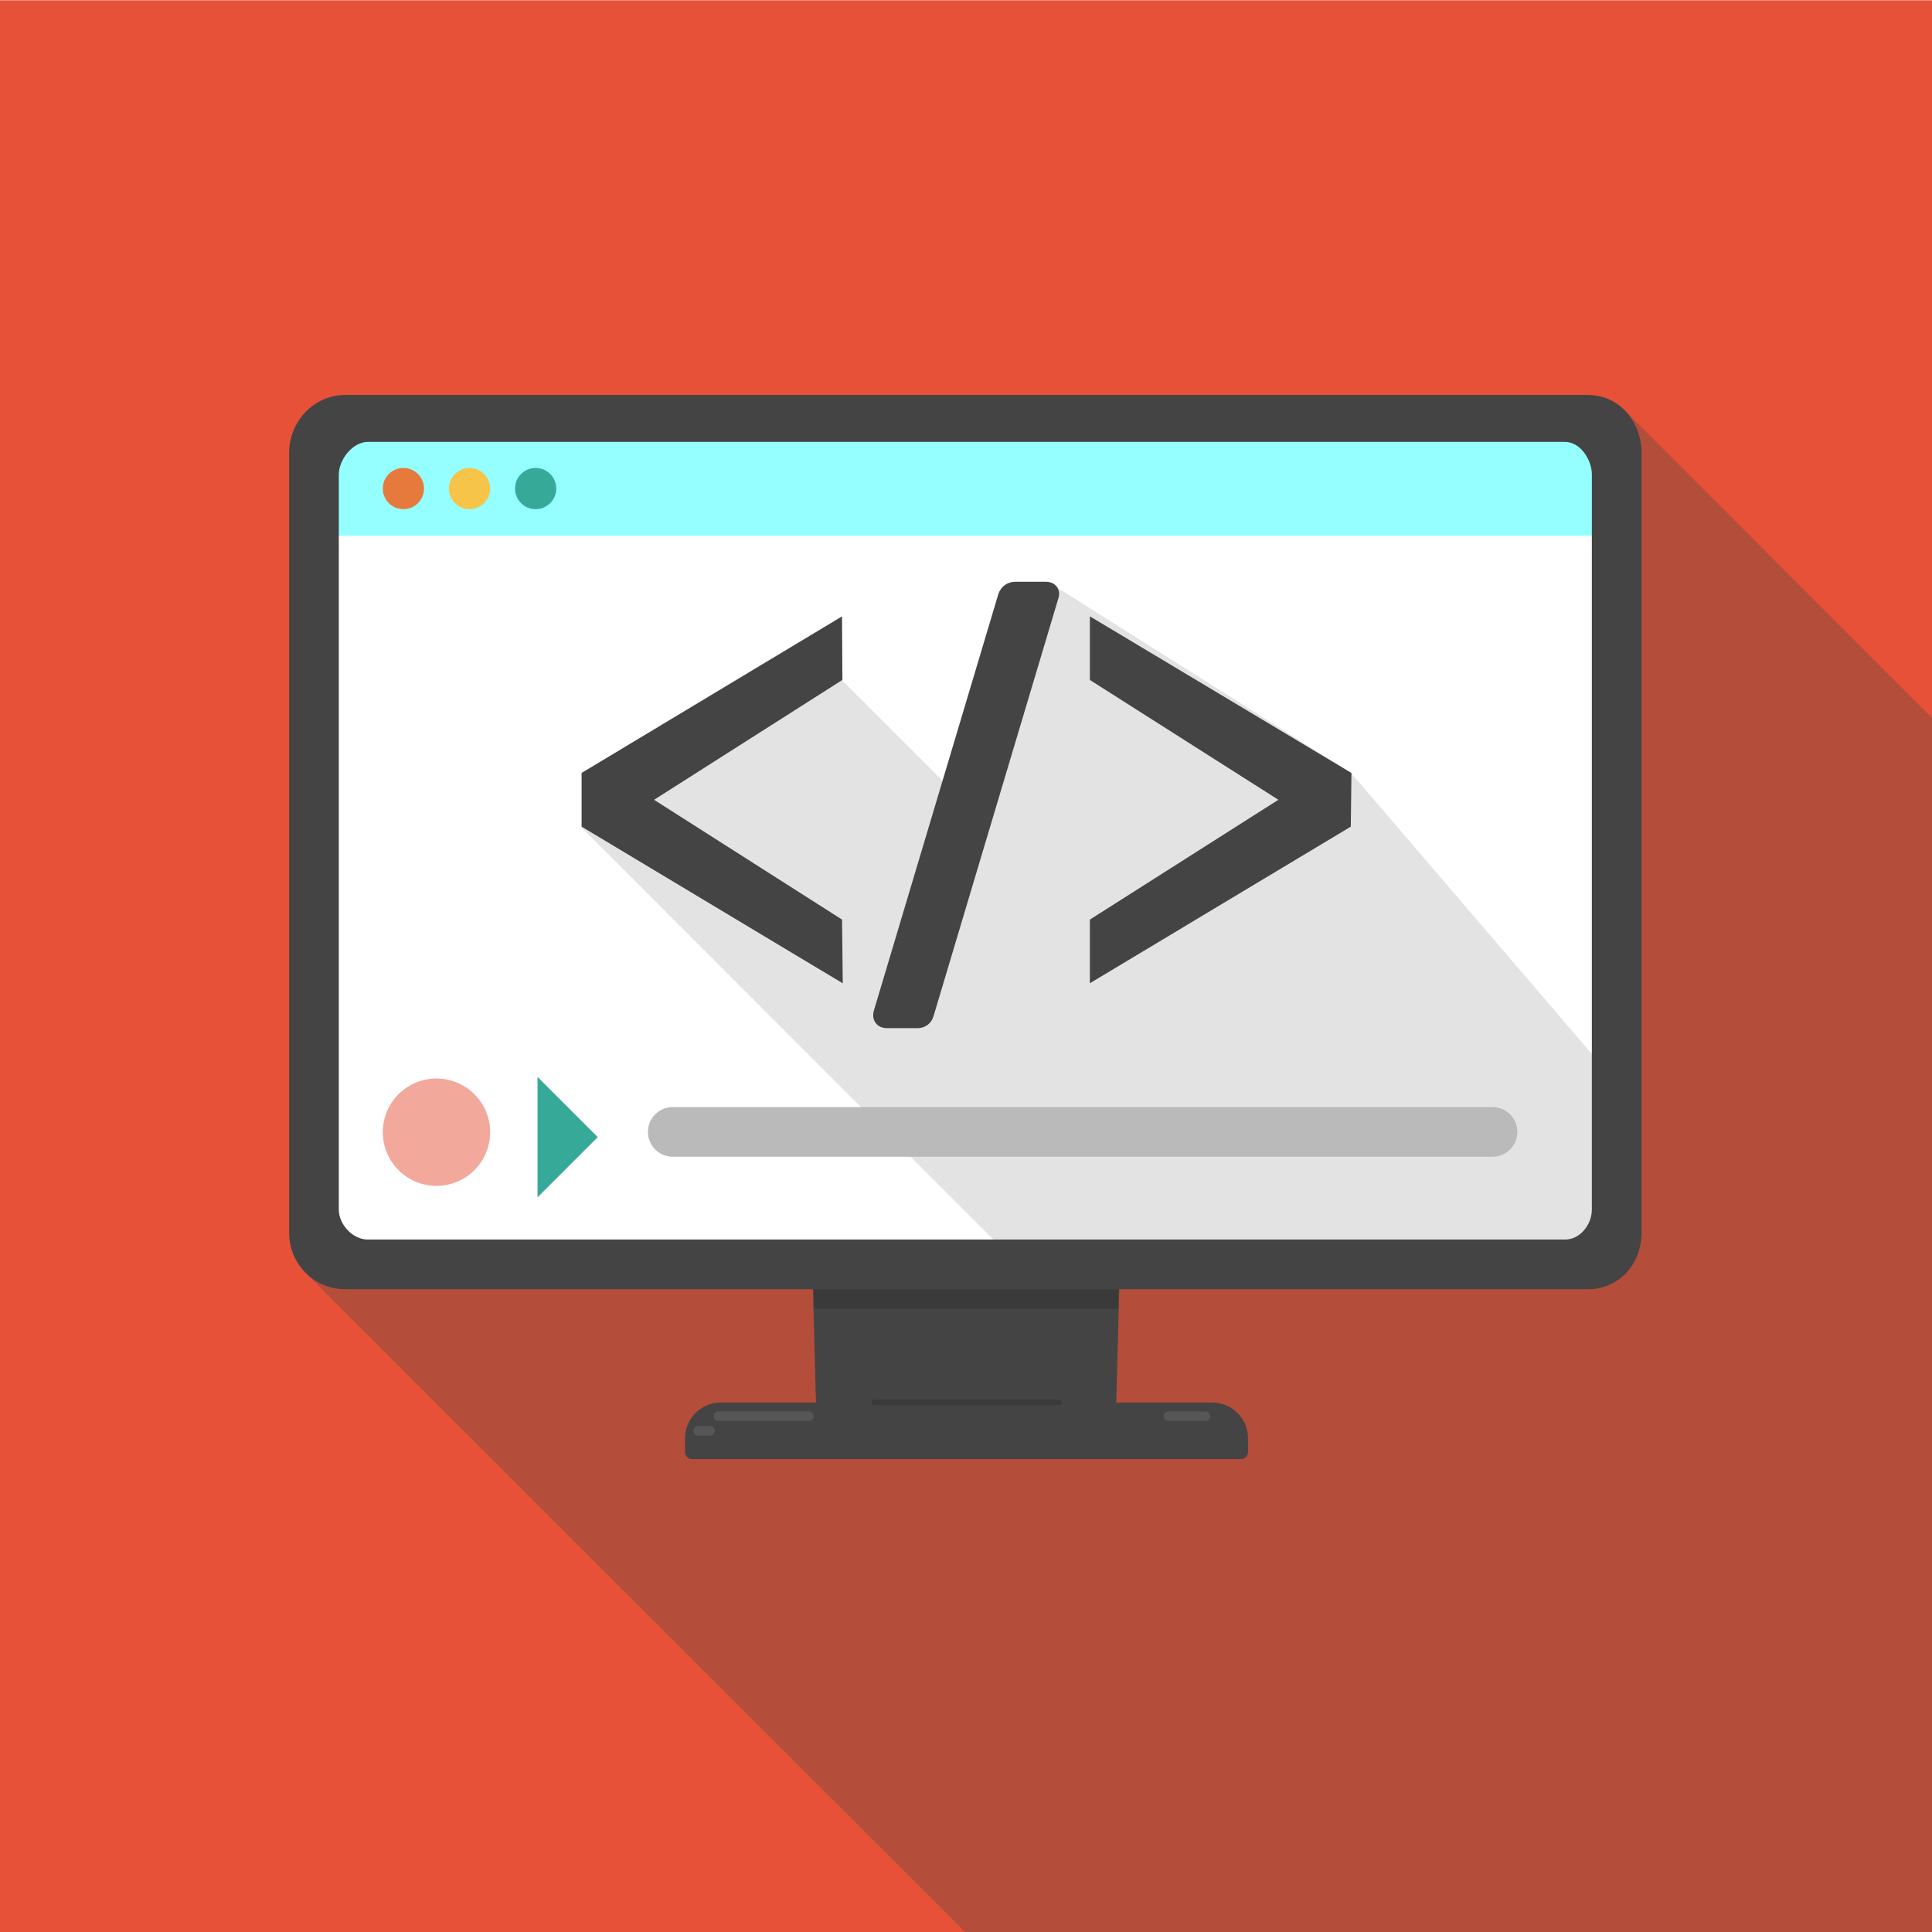
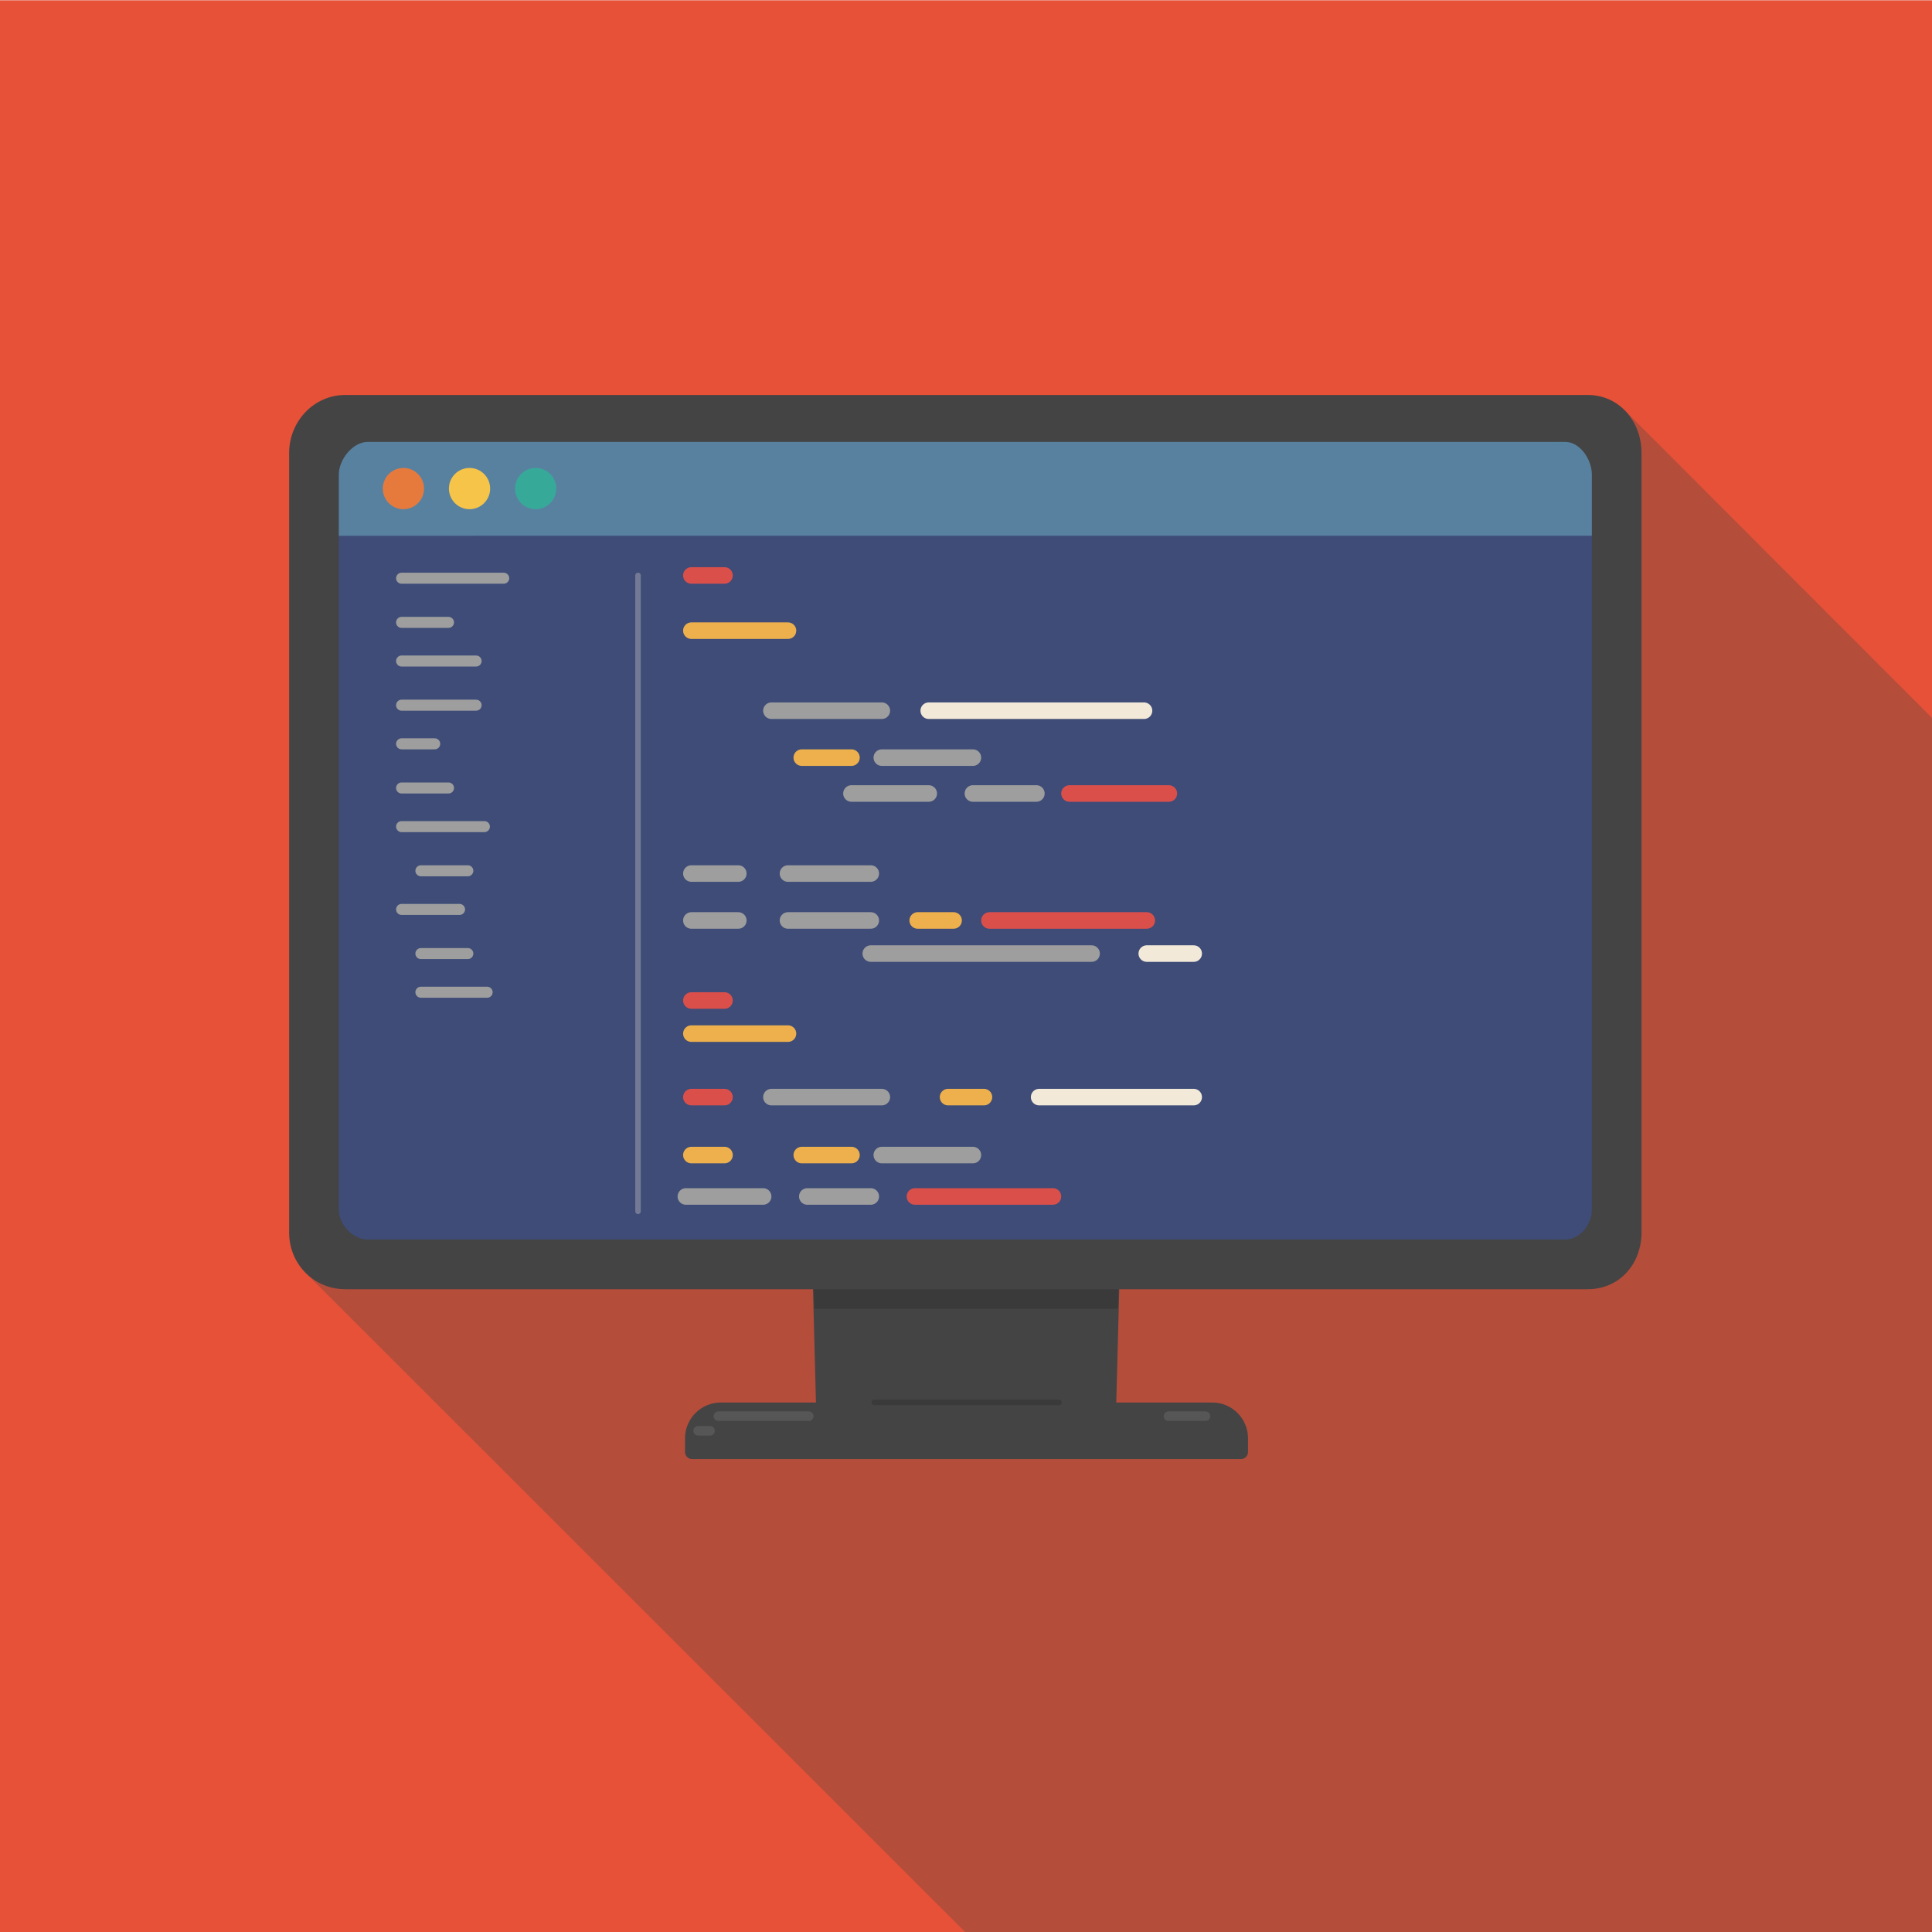
- <svg xmlns="http://www.w3.org/2000/svg" version="1.1" id="Capa_1" x="0px" y="0px" width="700.001px" height="700px" viewBox="0 0 700.001 700" enable-background="new 0 0 700.001 700" xml:space="preserve">
-   <rect y="0.108" fill="#E65138" width="700.001" height="700.813" />
-   <polygon opacity="0.3" fill="#444444" points="700.001,260.104 588.757,148.756 111.204,461.645 349.682,700.002 700.001,700.92 " />
-   <polygon fill="#444444" points="404.039,523.596 296.047,523.596 293.047,409.604 407.039,409.604 " />
-   <polygon opacity="0.15" points="405.039,474.208 295.047,474.208 293.047,403.553 407.039,403.553 " />
+ <svg xmlns="http://www.w3.org/2000/svg" version="1.1" id="Capa_1" x="0px" y="0px" width="700px" height="700px" viewBox="0 0 700 700" enable-background="new 0 0 700 700" xml:space="preserve">
+   <rect y="0.108" fill="#E65138" width="700" height="700.813" />
+   <polygon opacity="0.3" fill="#444444" enable-background="new    " points="700,260.104 588.756,148.756 111.204,461.645   349.682,700.002 700,700.92 " />
+   <polygon fill="#444444" points="404.04,523.596 296.047,523.596 293.047,409.604 407.04,409.604 " />
+   <polygon opacity="0.15" enable-background="new    " points="405.04,474.208 295.047,474.208 293.047,403.553 407.04,403.553 " />
  <g>
+     <path fill="#3E4C77" d="M582.756,447.715c0,8.217-1.74,17.988-9.93,17.988l-448.05-1.29c-7.12-5.16-13.02-8.662-16.02-16.698   V166.646c0-8.223,8.217-14.539,16.408-14.539h447.998c8.191,0,9.596,6.315,9.596,14.539v281.069H582.756z" />
+     <path opacity="0.3" fill="#95FFFF" d="M109.67,194.126l-0.863-30.779c5.187-7.662,6.492-11.239,14.75-11.239h452.842   c8.266,0,12.357,2.824,12.357,11.089v30.911" />
+     <path fill="#444444" d="M594.756,446.544c0,11.442-8.066,20.563-19.436,20.563H125.085c-11.369,0-20.328-9.121-20.328-20.563   V164.14c0-11.441,8.959-21.032,20.328-21.032h450.236c11.369,0,19.436,9.591,19.436,21.032V446.544L594.756,446.544z    M576.756,171.925c0-5.402-4.236-11.817-9.676-11.817H133.238c-5.445,0-10.481,6.415-10.481,11.817v266.333   c0,5.391,5.036,10.852,10.481,10.852h433.843c5.438,0,9.676-5.461,9.676-10.852V171.925z" />
+   </g>
+   <ellipse fill="#E67A3C" cx="146.165" cy="177.019" rx="7.465" ry="7.471" />
+   <path fill="#F6C448" d="M177.588,177.019c0,4.124-3.342,7.471-7.471,7.471c-4.129,0-7.465-3.347-7.465-7.471  s3.336-7.471,7.465-7.471C174.247,169.548,177.588,172.895,177.588,177.019z" />
+   <path fill="#37A999" d="M201.541,177.019c0,4.124-3.341,7.471-7.464,7.471c-4.13,0-7.471-3.347-7.471-7.471s3.341-7.471,7.471-7.471  C198.2,169.548,201.541,172.895,201.541,177.019z" />
+   <g>
+     <path fill="#444444" d="M250.784,527.368c-0.716,0-1.296-0.581-1.296-1.297v-4.948c0-6.436,5.234-11.67,11.669-11.67h178.064   c6.436,0,11.67,5.234,11.67,11.67v4.948c0,0.716-0.582,1.297-1.297,1.297H250.784z" />
    <g>
-       <path fill="#FFFFFF" d="M582.757,447.715c0,8.217-1.74,17.988-9.93,17.988l-448.05-1.29c-7.12-5.16-13.02-8.662-16.02-16.698    V166.646c0-8.223,8.217-14.539,16.408-14.539h447.997c8.191,0,9.596,6.315,9.596,14.539V447.715z" />
-       <path fill="#95FFFF" d="M109.67,194.126l-0.863-30.779c5.187-7.662,6.492-11.239,14.75-11.239h452.842    c8.265,0,12.357,2.824,12.357,11.089v30.911" />
-       <path fill="#444444" d="M594.757,446.544c0,11.442-8.067,20.563-19.436,20.563H125.085c-11.369,0-20.328-9.121-20.328-20.563    V164.14c0-11.441,8.959-21.032,20.328-21.032h450.236c11.368,0,19.436,9.591,19.436,21.032V446.544z M576.757,171.925    c0-5.402-4.238-11.817-9.677-11.817H133.238c-5.445,0-10.481,6.415-10.481,11.817v266.333c0,5.39,5.036,10.851,10.481,10.851    H567.08c5.438,0,9.677-5.461,9.677-10.851V171.925z" />
-     </g>
-     <ellipse fill="#E67A3C" cx="146.165" cy="177.019" rx="7.465" ry="7.471" />
-     <path fill="#F6C448" d="M177.588,177.019c0,4.124-3.342,7.471-7.471,7.471c-4.129,0-7.465-3.347-7.465-7.471   s3.336-7.471,7.465-7.471C174.247,169.548,177.588,172.895,177.588,177.019z" />
-     <path fill="#37A999" d="M201.541,177.019c0,4.124-3.341,7.471-7.464,7.471c-4.13,0-7.471-3.347-7.471-7.471   s3.341-7.471,7.471-7.471C198.2,169.548,201.541,172.895,201.541,177.019z" />
-     <g>
-       <polygon fill="#444444" points="305.348,356.267 210.724,299.507 210.724,280.05 305.083,223.32 305.216,246.353 236.98,289.78     305.089,333.184   " />
-       <path fill="#444444" d="M332.471,372.512H321.29c-1.655,0-3.063-0.631-3.962-1.784c-0.525-0.673-1.323-2.133-0.766-4.358    l0.038-0.135l45.175-151.175c1.001-2.677,3.287-4.274,6.111-4.274h10.996c2.411,0,3.597,1.196,4.096,1.905    c0.596,0.865,1.141,2.333,0.38,4.462l-45.06,150.82C337.571,370.734,335.294,372.512,332.471,372.512z" />
-       <polygon fill="#444444" points="394.882,356.245 394.882,333.191 463.178,289.777 394.882,246.361 394.882,223.313     489.653,280.059 489.423,299.514   " />
-     </g>
-     <polygon opacity="0.15" fill="#444444" points="375.836,465.057 210.499,299.615 225.743,289.834 304.989,246.38 348.428,289.806    382.75,212.697 489.505,280.062 588.474,395.547 591.066,451.445 575.795,460.666  " />
-     <path fill="#F2A89B" d="M177.588,410.217c0,10.735-8.71,19.444-19.445,19.444c-10.741,0-19.443-8.709-19.443-19.444   c0-10.734,8.703-19.444,19.443-19.444C168.878,390.773,177.588,399.483,177.588,410.217z" />
-     <polygon fill="#37A999" points="194.757,390.194 216.571,412.006 194.757,433.821  " />
-     <line fill="none" stroke="#BABABA" stroke-width="18" stroke-linecap="round" stroke-miterlimit="10" x1="243.757" y1="410.108" x2="540.757" y2="410.108" />
-   </g>
-   <g>
-     <path fill="#444444" d="M250.784,527.368c-0.716,0-1.296-0.581-1.296-1.297v-4.948c0-6.435,5.234-11.67,11.669-11.67h178.065   c6.435,0,11.669,5.235,11.669,11.67v4.948c0,0.716-0.581,1.297-1.297,1.297H250.784z" />
-     <g>
-       <path fill="#444444" d="M439.222,510.75c5.728,0,10.372,4.645,10.372,10.373v4.948h-198.81v-4.948    c0-5.729,4.644-10.373,10.373-10.373H439.222 M439.222,508.157H261.157c-7.149,0-12.966,5.816-12.966,12.966v4.948    c0,1.433,1.161,2.593,2.593,2.593h198.81c1.433,0,2.593-1.16,2.593-2.593v-4.948C452.187,513.973,446.371,508.157,439.222,508.157    L439.222,508.157z" />
+       <path fill="#444444" d="M439.221,510.75c5.729,0,10.373,4.645,10.373,10.373v4.948h-198.81v-4.948    c0-5.729,4.644-10.373,10.373-10.373H439.221 M439.221,508.157H261.157c-7.149,0-12.966,5.815-12.966,12.966v4.948    c0,1.433,1.161,2.593,2.593,2.593h198.81c1.434,0,2.592-1.16,2.592-2.593v-4.948C452.188,513.973,446.372,508.157,439.221,508.157    L439.221,508.157z" />
    </g>
  </g>
-   <line opacity="0.1" fill="none" stroke="#FFFFFF" stroke-width="3.458" stroke-linecap="round" stroke-miterlimit="10" x1="260.292" y1="513.105" x2="293.047" y2="513.105" />
-   <line opacity="0.1" fill="none" stroke="#FFFFFF" stroke-width="3.458" stroke-linecap="round" stroke-miterlimit="10" x1="252.945" y1="518.411" x2="257.267" y2="518.411" />
-   <line opacity="0.1" fill="none" stroke="#FFFFFF" stroke-width="3.458" stroke-linecap="round" stroke-miterlimit="10" x1="423.374" y1="513.105" x2="436.772" y2="513.105" />
-   <line opacity="0.15" fill="none" stroke="#000000" stroke-width="2" stroke-linecap="round" stroke-miterlimit="10" x1="316.783" y1="508.108" x2="383.73" y2="508.108" />
+   <line opacity="0.1" fill="none" stroke="#FFFFFF" stroke-width="3.458" stroke-linecap="round" stroke-miterlimit="10" enable-background="new    " x1="260.292" y1="513.105" x2="293.047" y2="513.105" />
+   <line opacity="0.1" fill="none" stroke="#FFFFFF" stroke-width="3.458" stroke-linecap="round" stroke-miterlimit="10" enable-background="new    " x1="252.945" y1="518.411" x2="257.267" y2="518.411" />
+   <line opacity="0.1" fill="none" stroke="#FFFFFF" stroke-width="3.458" stroke-linecap="round" stroke-miterlimit="10" enable-background="new    " x1="423.374" y1="513.105" x2="436.772" y2="513.105" />
+   <line opacity="0.15" fill="none" stroke="#000000" stroke-width="2" stroke-linecap="round" stroke-miterlimit="10" enable-background="new    " x1="316.783" y1="508.108" x2="383.731" y2="508.108" />
+   <line fill="none" stroke="#DB4F4B" stroke-width="6" stroke-linecap="round" stroke-miterlimit="10" x1="250.5" y1="208.5" x2="262.5" y2="208.5" />
+   <line fill="none" stroke="#EEB04D" stroke-width="6" stroke-linecap="round" stroke-miterlimit="10" x1="250.5" y1="228.5" x2="285.5" y2="228.5" />
+   <line fill="none" stroke="#9E9E9E" stroke-width="6" stroke-linecap="round" stroke-miterlimit="10" x1="279.5" y1="257.5" x2="319.5" y2="257.5" />
+   <line fill="none" stroke="#EEB04D" stroke-width="6" stroke-linecap="round" stroke-miterlimit="10" x1="290.5" y1="274.5" x2="308.5" y2="274.5" />
+   <line fill="none" stroke="#9E9E9E" stroke-width="6" stroke-linecap="round" stroke-miterlimit="10" x1="308.5" y1="287.5" x2="336.5" y2="287.5" />
+   <line fill="none" stroke="#9E9E9E" stroke-width="6" stroke-linecap="round" stroke-miterlimit="10" x1="319.5" y1="274.5" x2="352.5" y2="274.5" />
+   <line fill="none" stroke="#9E9E9E" stroke-width="6" stroke-linecap="round" stroke-miterlimit="10" x1="352.5" y1="287.5" x2="375.5" y2="287.5" />
+   <line fill="none" stroke="#DB4F4B" stroke-width="6" stroke-linecap="round" stroke-miterlimit="10" x1="387.5" y1="287.5" x2="423.5" y2="287.5" />
+   <line fill="none" stroke="#F2E9D9" stroke-width="6" stroke-linecap="round" stroke-miterlimit="10" x1="336.5" y1="257.5" x2="414.5" y2="257.5" />
+   <line fill="none" stroke="#9E9E9E" stroke-width="6" stroke-linecap="round" stroke-miterlimit="10" x1="395.5" y1="345.5" x2="315.5" y2="345.5" />
+   <line fill="none" stroke="#EEB04D" stroke-width="6" stroke-linecap="round" stroke-miterlimit="10" x1="345.5" y1="333.5" x2="332.5" y2="333.5" />
+   <line fill="none" stroke="#EEB04D" stroke-width="6" stroke-linecap="round" stroke-miterlimit="10" x1="356.5" y1="397.5" x2="343.5" y2="397.5" />
+   <line fill="none" stroke="#9E9E9E" stroke-width="6" stroke-linecap="round" stroke-miterlimit="10" x1="315.5" y1="316.5" x2="285.5" y2="316.5" />
+   <line fill="none" stroke="#9E9E9E" stroke-width="6" stroke-linecap="round" stroke-miterlimit="10" x1="315.5" y1="333.5" x2="285.5" y2="333.5" />
+   <line fill="none" stroke="#9E9E9E" stroke-width="6" stroke-linecap="round" stroke-miterlimit="10" x1="267.5" y1="316.5" x2="250.5" y2="316.5" />
+   <line fill="none" stroke="#9E9E9E" stroke-width="4" stroke-linecap="round" stroke-miterlimit="10" x1="162.5" y1="225.5" x2="145.5" y2="225.5" />
+   <line fill="none" stroke="#9E9E9E" stroke-width="4" stroke-linecap="round" stroke-miterlimit="10" x1="182.5" y1="209.5" x2="145.5" y2="209.5" />
+   <line fill="none" stroke="#9E9E9E" stroke-width="4" stroke-linecap="round" stroke-miterlimit="10" x1="172.5" y1="255.5" x2="145.5" y2="255.5" />
+   <line fill="none" stroke="#9E9E9E" stroke-width="4" stroke-linecap="round" stroke-miterlimit="10" x1="172.5" y1="239.5" x2="145.5" y2="239.5" />
+   <line fill="none" stroke="#9E9E9E" stroke-width="4" stroke-linecap="round" stroke-miterlimit="10" x1="162.5" y1="285.5" x2="145.5" y2="285.5" />
+   <line fill="none" stroke="#9E9E9E" stroke-width="4" stroke-linecap="round" stroke-miterlimit="10" x1="157.5" y1="269.5" x2="145.5" y2="269.5" />
+   <line fill="none" stroke="#9E9E9E" stroke-width="4" stroke-linecap="round" stroke-miterlimit="10" x1="169.5" y1="315.5" x2="152.5" y2="315.5" />
+   <line fill="none" stroke="#9E9E9E" stroke-width="4" stroke-linecap="round" stroke-miterlimit="10" x1="175.5" y1="299.5" x2="145.5" y2="299.5" />
+   <line fill="none" stroke="#9E9E9E" stroke-width="4" stroke-linecap="round" stroke-miterlimit="10" x1="169.5" y1="345.5" x2="152.5" y2="345.5" />
+   <line fill="none" stroke="#9E9E9E" stroke-width="4" stroke-linecap="round" stroke-miterlimit="10" x1="166.5" y1="329.5" x2="145.5" y2="329.5" />
+   <line fill="none" stroke="#9E9E9E" stroke-width="4" stroke-linecap="round" stroke-miterlimit="10" x1="176.5" y1="359.5" x2="152.5" y2="359.5" />
+   <line fill="none" stroke="#9E9E9E" stroke-width="6" stroke-linecap="round" stroke-miterlimit="10" x1="267.5" y1="333.5" x2="250.5" y2="333.5" />
+   <line fill="none" stroke="#F2E9D9" stroke-width="6" stroke-linecap="round" stroke-miterlimit="10" x1="432.5" y1="345.5" x2="415.5" y2="345.5" />
+   <line fill="none" stroke="#DB4F4B" stroke-width="6" stroke-linecap="round" stroke-miterlimit="10" x1="415.5" y1="333.5" x2="358.5" y2="333.5" />
+   <line fill="none" stroke="#DB4F4B" stroke-width="6" stroke-linecap="round" stroke-miterlimit="10" x1="250.5" y1="362.5" x2="262.5" y2="362.5" />
+   <line fill="none" stroke="#DB4F4B" stroke-width="6" stroke-linecap="round" stroke-miterlimit="10" x1="250.5" y1="397.5" x2="262.5" y2="397.5" />
+   <line fill="none" stroke="#EEB04D" stroke-width="6" stroke-linecap="round" stroke-miterlimit="10" x1="250.5" y1="418.5" x2="262.5" y2="418.5" />
+   <line fill="none" stroke="#EEB04D" stroke-width="6" stroke-linecap="round" stroke-miterlimit="10" x1="250.5" y1="374.5" x2="285.5" y2="374.5" />
+   <line fill="none" stroke="#9E9E9E" stroke-width="6" stroke-linecap="round" stroke-miterlimit="10" x1="279.5" y1="397.5" x2="319.5" y2="397.5" />
+   <line fill="none" stroke="#EEB04D" stroke-width="6" stroke-linecap="round" stroke-miterlimit="10" x1="290.5" y1="418.5" x2="308.5" y2="418.5" />
+   <line fill="none" stroke="#9E9E9E" stroke-width="6" stroke-linecap="round" stroke-miterlimit="10" x1="248.5" y1="433.5" x2="276.5" y2="433.5" />
+   <line fill="none" stroke="#9E9E9E" stroke-width="6" stroke-linecap="round" stroke-miterlimit="10" x1="319.5" y1="418.5" x2="352.5" y2="418.5" />
+   <line fill="none" stroke="#9E9E9E" stroke-width="6" stroke-linecap="round" stroke-miterlimit="10" x1="292.5" y1="433.5" x2="315.5" y2="433.5" />
+   <line fill="none" stroke="#F2E9D9" stroke-width="6" stroke-linecap="round" stroke-miterlimit="10" x1="376.5" y1="397.5" x2="432.5" y2="397.5" />
+   <line fill="none" stroke="#DB4F4B" stroke-width="6" stroke-linecap="round" stroke-miterlimit="10" x1="331.5" y1="433.5" x2="381.5" y2="433.5" />
+   <line opacity="0.3" fill="none" stroke="#F2E9D9" stroke-width="2" stroke-linecap="round" stroke-miterlimit="10" x1="231.167" y1="208.5" x2="231.167" y2="438.881" />
</svg>
